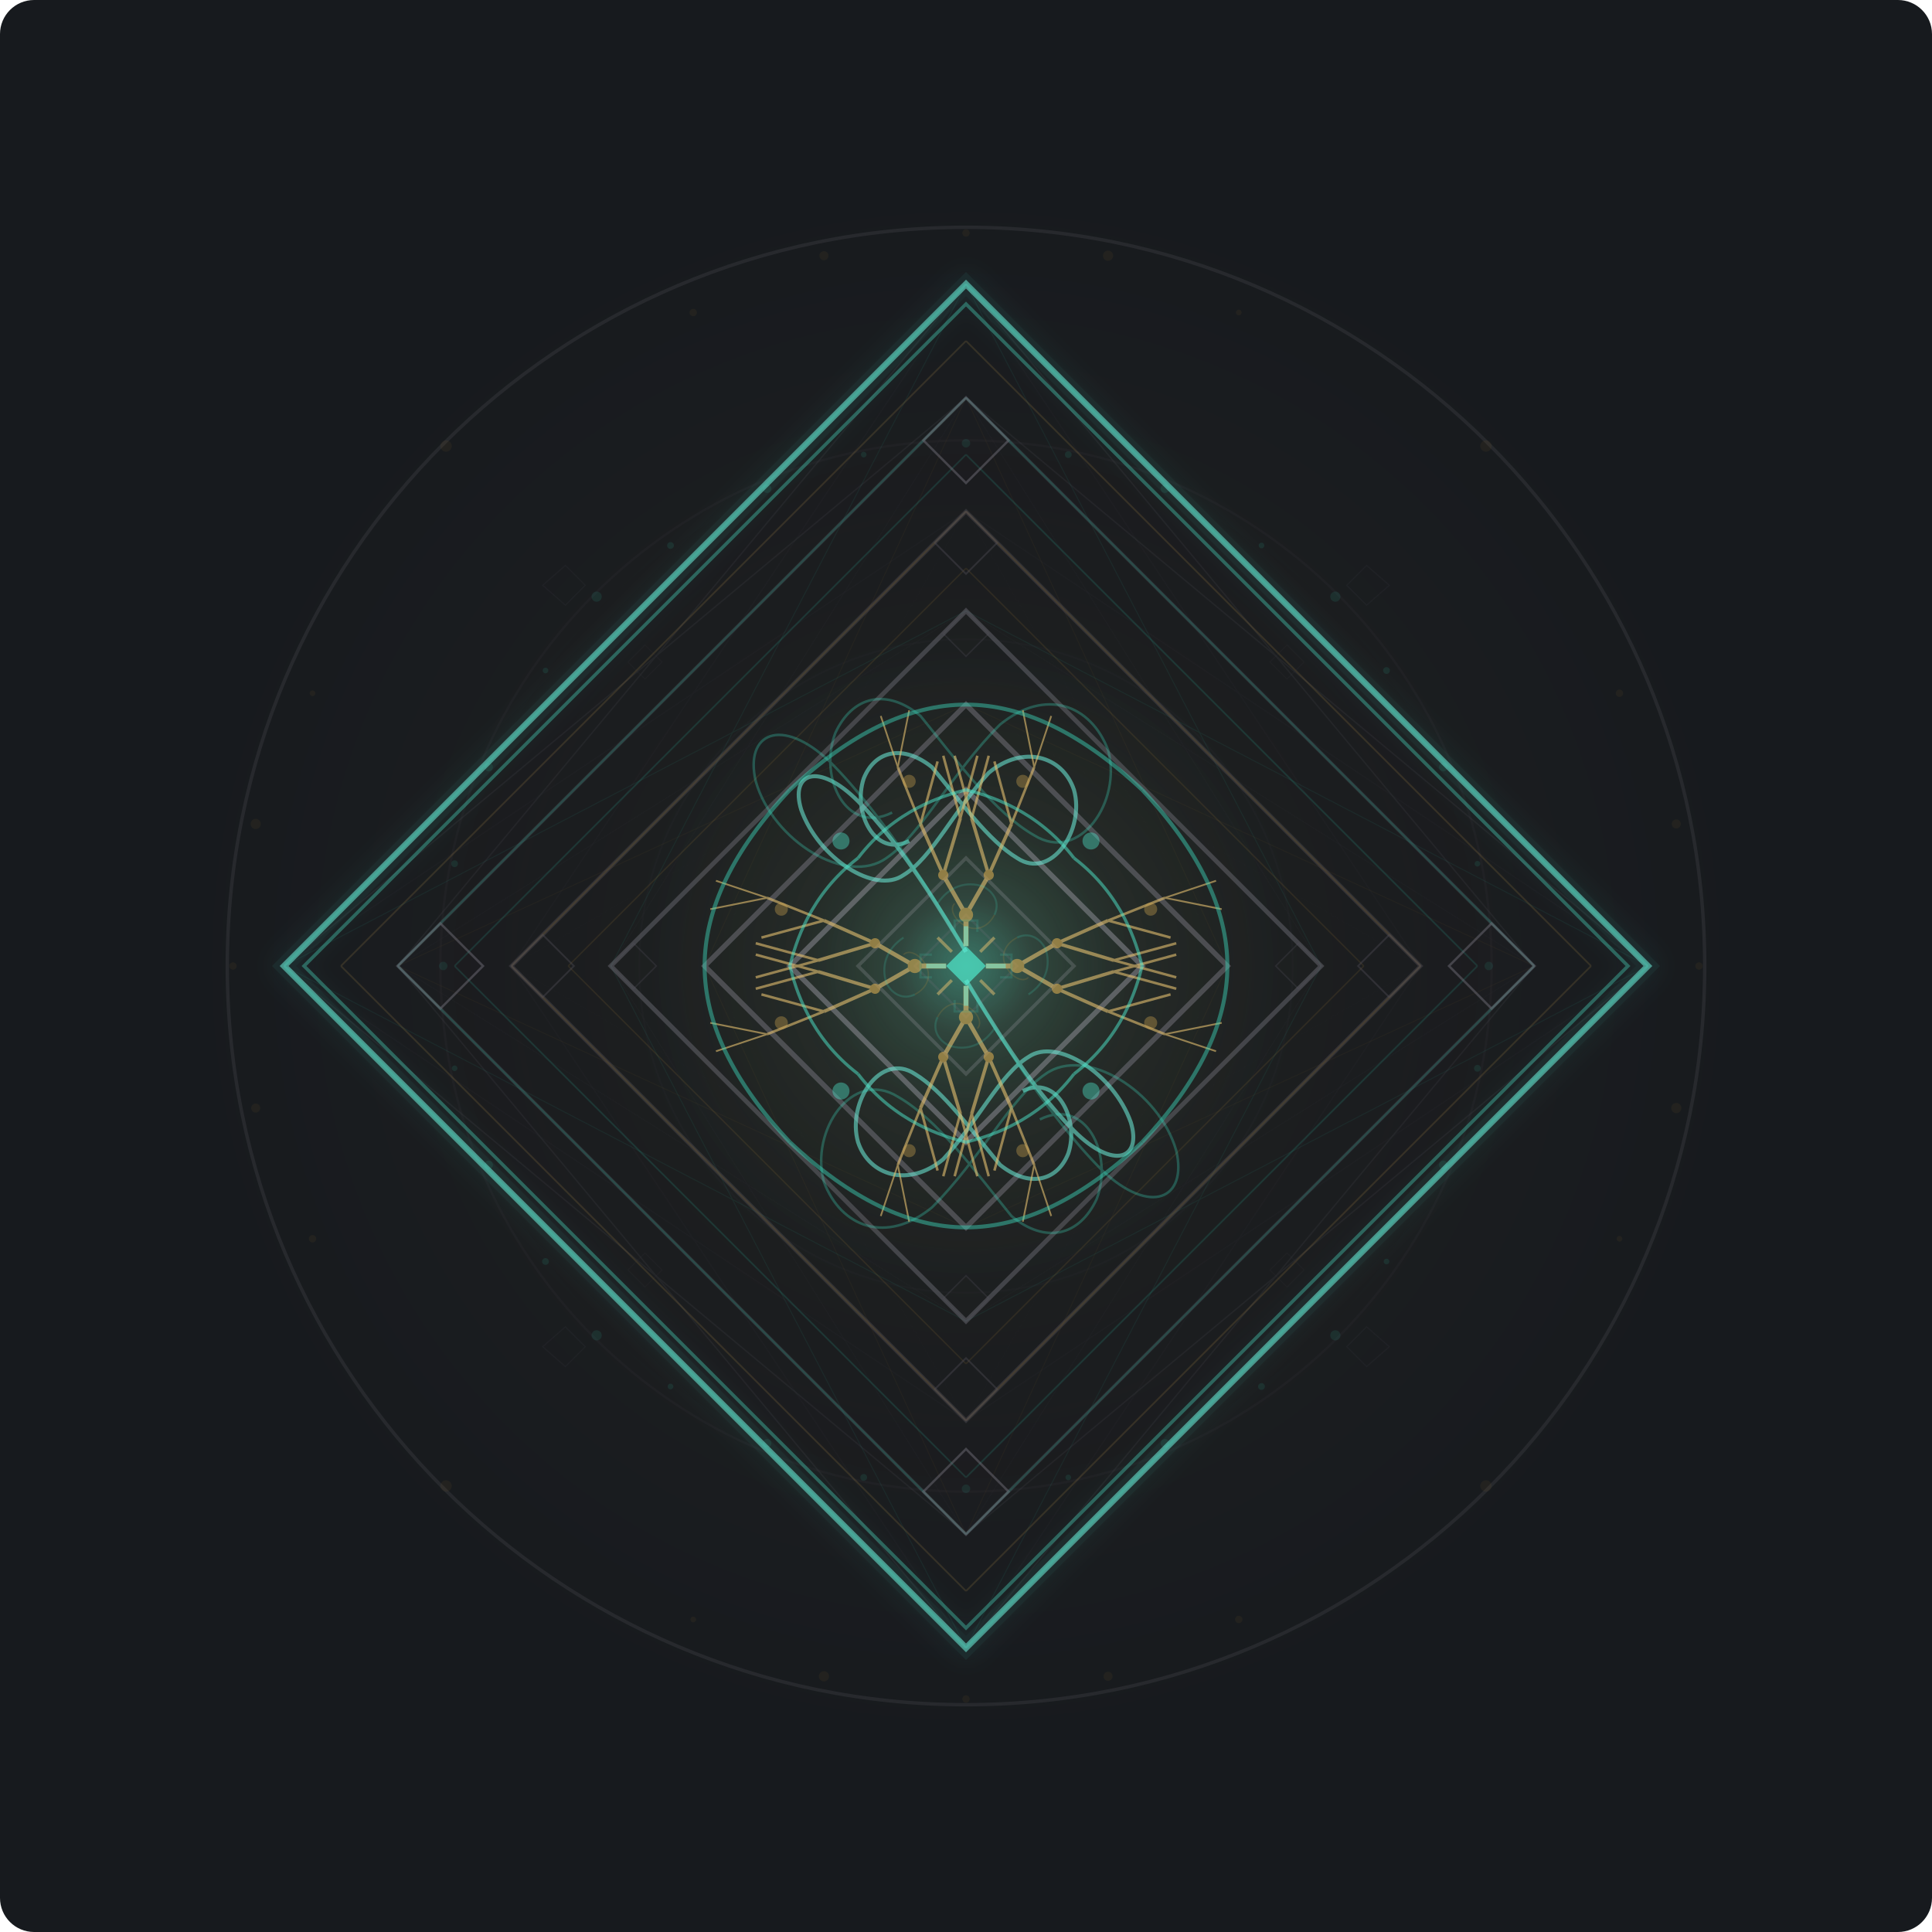
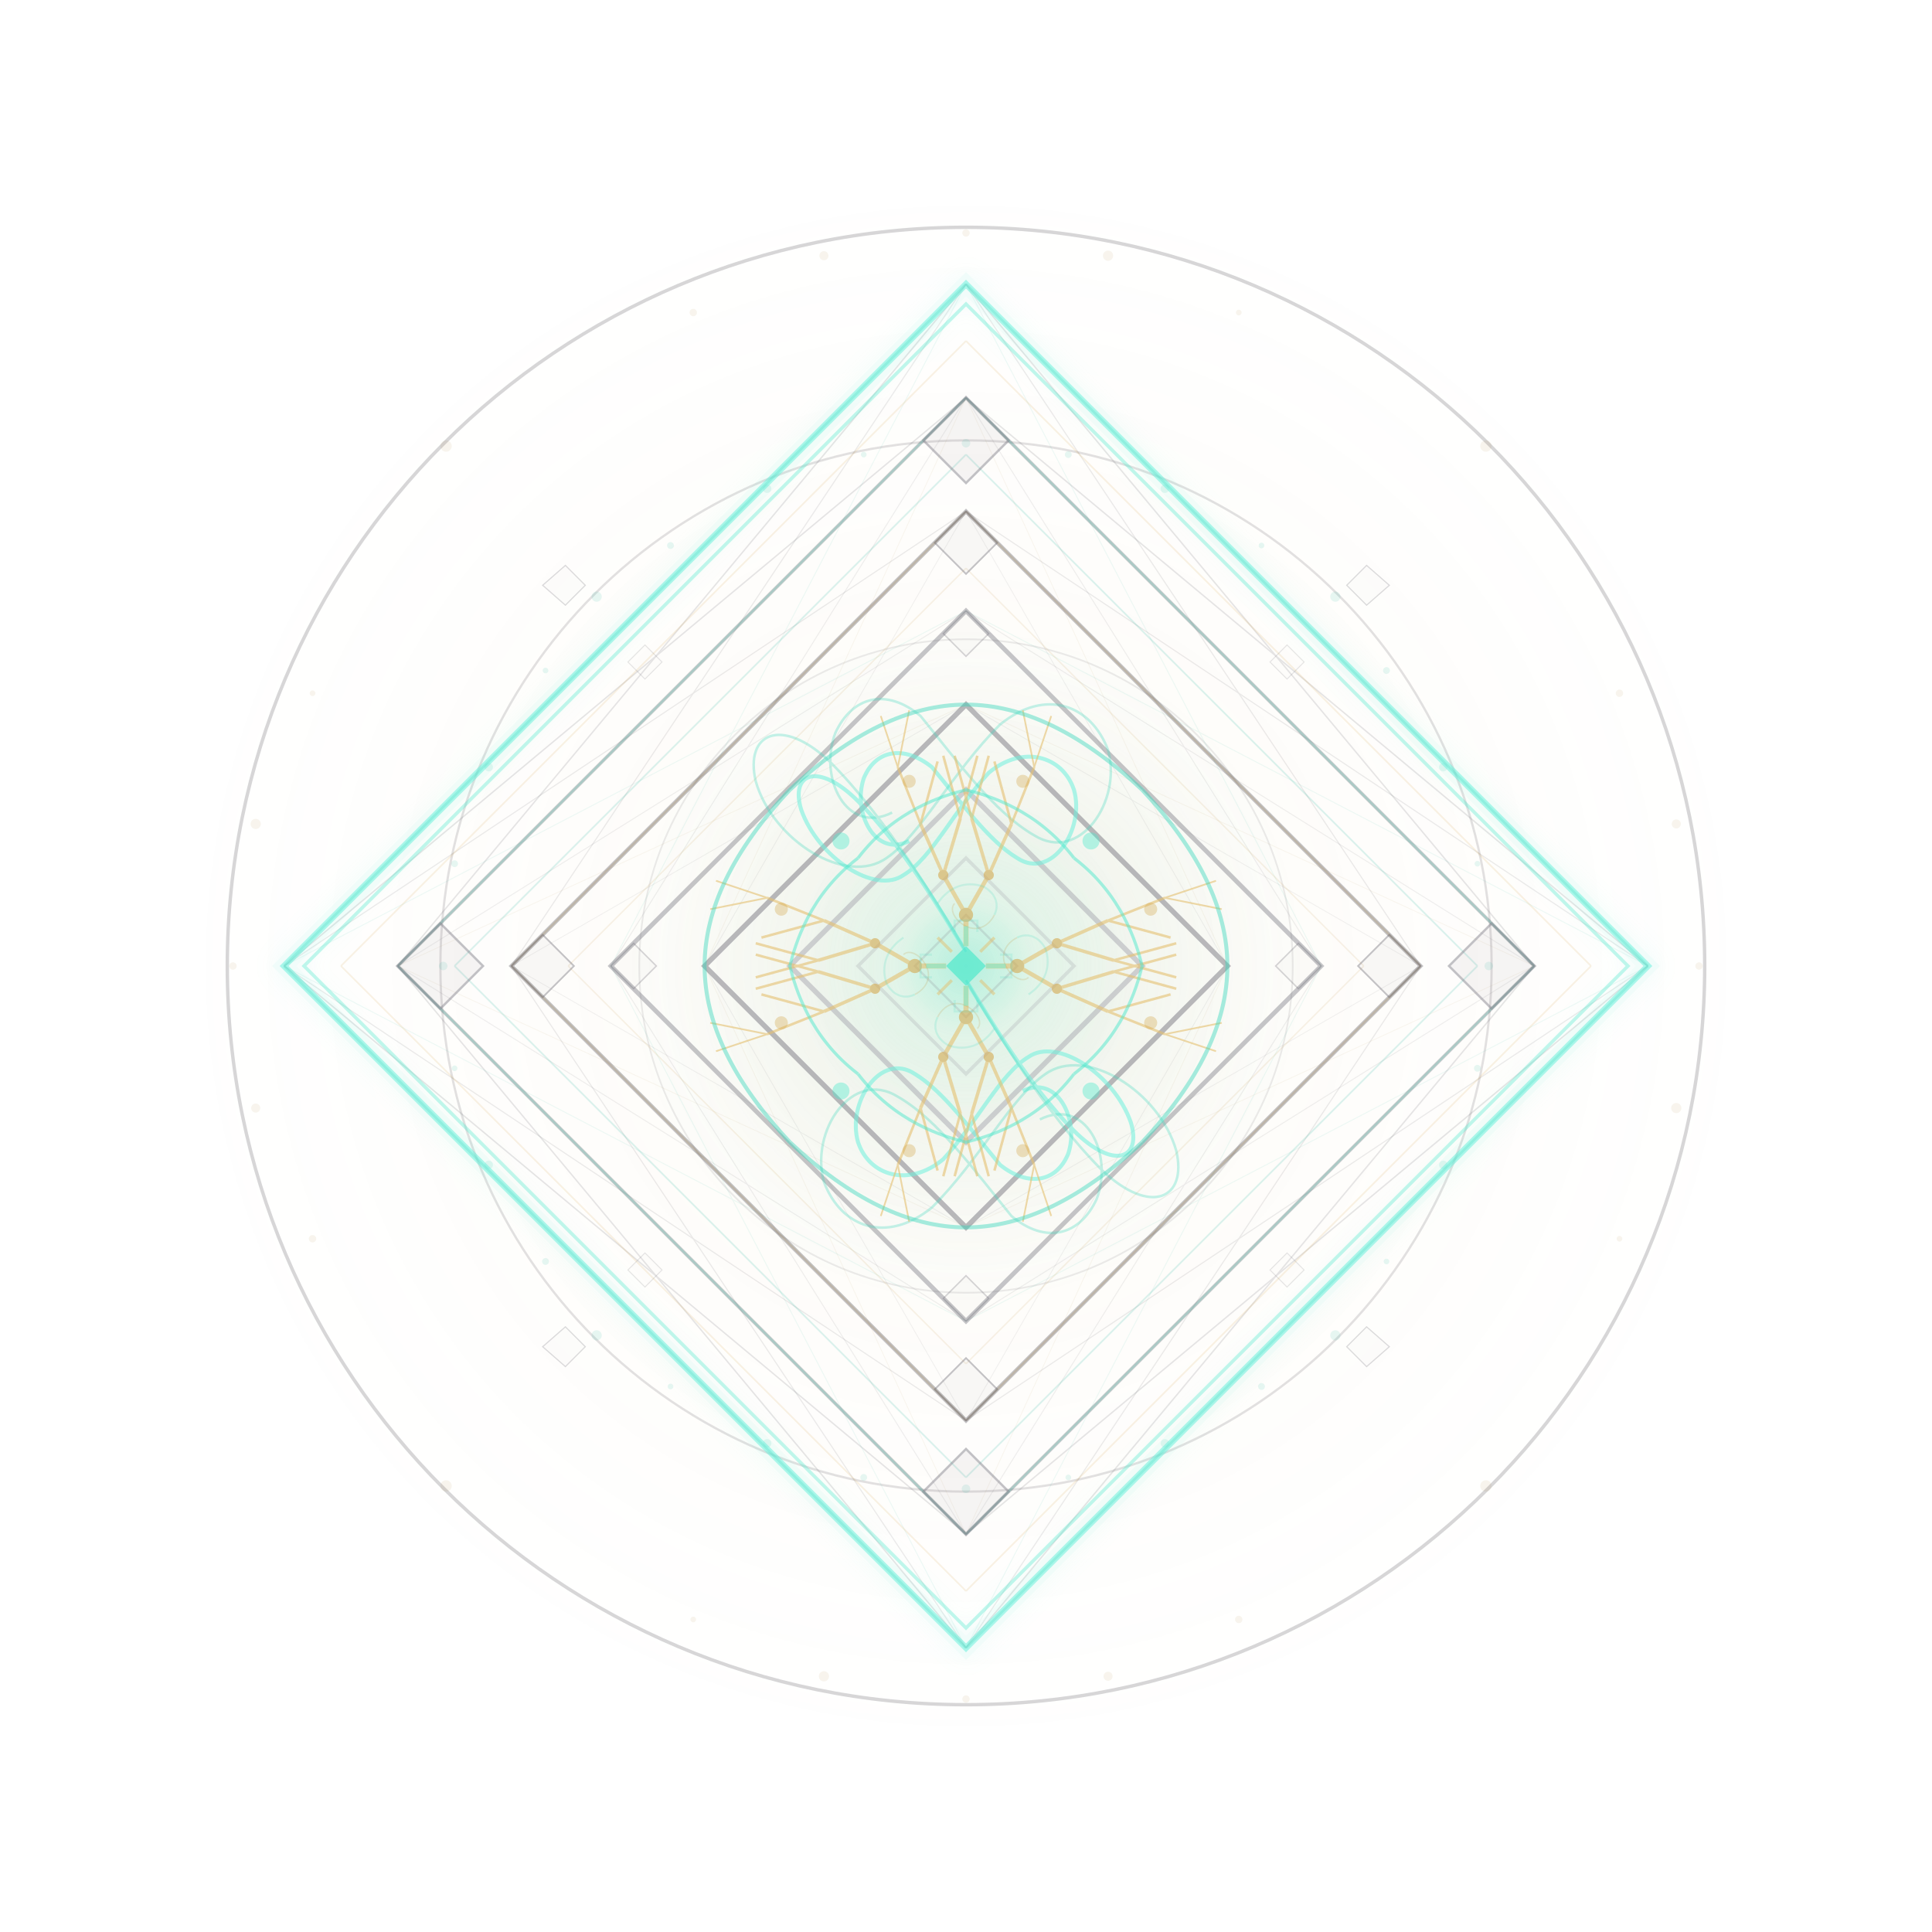
<svg xmlns="http://www.w3.org/2000/svg" width="680" height="680" viewBox="0 0 680 680">
-   <rect width="680" height="680" fill="#171a1e" rx="12" />
+   <rect width="680" height="680" fill="none" />
  <defs>
    <radialGradient id="cg" cx="50%" cy="50%" r="50%">
      <stop offset="0%" stop-color="#4ee8cc" stop-opacity=".4" />
      <stop offset="20%" stop-color="#4ee8cc" stop-opacity=".15" />
      <stop offset="50%" stop-color="#28b8a0" stop-opacity=".04" />
      <stop offset="100%" stop-color="#28b8a0" stop-opacity="0" />
    </radialGradient>
    <radialGradient id="og" cx="50%" cy="50%" r="50%">
      <stop offset="0%" stop-color="#d4a850" stop-opacity=".12" />
      <stop offset="40%" stop-color="#d4a850" stop-opacity=".03" />
      <stop offset="100%" stop-color="#d4a850" stop-opacity="0" />
    </radialGradient>
    <filter id="outerGlow" x="-20%" y="-20%" width="140%" height="140%">
      <feGaussianBlur in="SourceGraphic" stdDeviation="4" result="blur" />
      <feMerge>
        <feMergeNode in="blur" />
        <feMergeNode in="SourceGraphic" />
      </feMerge>
    </filter>
  </defs>
  <g transform="translate(340,340)">
    <circle cx="0" cy="0" r="280" fill="url(#og)" />
    <circle cx="0" cy="0" r="120" fill="url(#cg)" />
    <ellipse cx="0" cy="0" rx="260" ry="260" fill="none" stroke="#56545e" stroke-width="1.2" opacity=".24" />
    <ellipse cx="0" cy="0" rx="185" ry="185" fill="none" stroke="#3a3842" stroke-width=".8" opacity=".15" />
    <ellipse cx="0" cy="0" rx="115" ry="115" fill="none" stroke="#3a3842" stroke-width=".6" opacity=".1" />
    <g opacity=".12">
      <circle cx="184" cy="0" r="1.5" fill="#28b8a0" />
      <circle cx="180" cy="36" r="1.2" fill="#28b8a0" />
      <circle cx="168" cy="70" r="1.5" fill="#28b8a0" />
      <circle cx="148" cy="104" r="1" fill="#28b8a0" />
      <circle cx="130" cy="130" r="1.8" fill="#28b8a0" />
      <circle cx="104" cy="148" r="1.2" fill="#28b8a0" />
      <circle cx="70" cy="168" r="1.5" fill="#28b8a0" />
      <circle cx="36" cy="180" r="1" fill="#28b8a0" />
      <circle cx="0" cy="184" r="1.5" fill="#28b8a0" />
      <circle cx="-36" cy="180" r="1.2" fill="#28b8a0" />
      <circle cx="-70" cy="168" r="1.5" fill="#28b8a0" />
      <circle cx="-104" cy="148" r="1" fill="#28b8a0" />
      <circle cx="-130" cy="130" r="1.8" fill="#28b8a0" />
      <circle cx="-148" cy="104" r="1.2" fill="#28b8a0" />
      <circle cx="-168" cy="70" r="1.5" fill="#28b8a0" />
      <circle cx="-180" cy="36" r="1" fill="#28b8a0" />
      <circle cx="-184" cy="0" r="1.5" fill="#28b8a0" />
      <circle cx="-180" cy="-36" r="1.2" fill="#28b8a0" />
      <circle cx="-168" cy="-70" r="1.5" fill="#28b8a0" />
      <circle cx="-148" cy="-104" r="1" fill="#28b8a0" />
      <circle cx="-130" cy="-130" r="1.8" fill="#28b8a0" />
      <circle cx="-104" cy="-148" r="1.2" fill="#28b8a0" />
      <circle cx="-70" cy="-168" r="1.5" fill="#28b8a0" />
      <circle cx="-36" cy="-180" r="1" fill="#28b8a0" />
      <circle cx="0" cy="-184" r="1.5" fill="#28b8a0" />
      <circle cx="36" cy="-180" r="1.2" fill="#28b8a0" />
      <circle cx="70" cy="-168" r="1.5" fill="#28b8a0" />
      <circle cx="104" cy="-148" r="1" fill="#28b8a0" />
      <circle cx="130" cy="-130" r="1.8" fill="#28b8a0" />
      <circle cx="148" cy="-104" r="1.2" fill="#28b8a0" />
      <circle cx="168" cy="-70" r="1.5" fill="#28b8a0" />
      <circle cx="180" cy="-36" r="1" fill="#28b8a0" />
    </g>
    <g opacity=".08">
      <circle cx="258" cy="0" r="1.3" fill="#a07828" />
      <circle cx="250" cy="50" r="1.8" fill="#a07828" />
      <circle cx="230" cy="96" r="1" fill="#a07828" />
      <circle cx="183" cy="183" r="2" fill="#a07828" />
      <circle cx="96" cy="230" r="1.3" fill="#a07828" />
      <circle cx="50" cy="250" r="1.6" fill="#a07828" />
      <circle cx="0" cy="258" r="1.3" fill="#a07828" />
      <circle cx="-50" cy="250" r="1.8" fill="#a07828" />
      <circle cx="-96" cy="230" r="1" fill="#a07828" />
      <circle cx="-183" cy="183" r="2" fill="#a07828" />
      <circle cx="-230" cy="96" r="1.3" fill="#a07828" />
      <circle cx="-250" cy="50" r="1.6" fill="#a07828" />
      <circle cx="-258" cy="0" r="1.3" fill="#a07828" />
      <circle cx="-250" cy="-50" r="1.8" fill="#a07828" />
      <circle cx="-230" cy="-96" r="1" fill="#a07828" />
      <circle cx="-183" cy="-183" r="2" fill="#a07828" />
      <circle cx="-96" cy="-230" r="1.3" fill="#a07828" />
      <circle cx="-50" cy="-250" r="1.6" fill="#a07828" />
      <circle cx="0" cy="-258" r="1.3" fill="#a07828" />
      <circle cx="50" cy="-250" r="1.8" fill="#a07828" />
      <circle cx="96" cy="-230" r="1" fill="#a07828" />
      <circle cx="183" cy="-183" r="2" fill="#a07828" />
      <circle cx="230" cy="-96" r="1.3" fill="#a07828" />
      <circle cx="250" cy="-50" r="1.6" fill="#a07828" />
    </g>
    <g stroke="#56545e" fill="none" opacity=".15" stroke-width=".5">
      <line x1="0" y1="-240" x2="-200" y2="0" />
      <line x1="0" y1="-240" x2="200" y2="0" />
      <line x1="240" y1="0" x2="0" y2="200" />
      <line x1="240" y1="0" x2="0" y2="-200" />
      <line x1="0" y1="240" x2="200" y2="0" />
      <line x1="0" y1="240" x2="-200" y2="0" />
      <line x1="-240" y1="0" x2="0" y2="200" />
      <line x1="-240" y1="0" x2="0" y2="-200" />
    </g>
    <g stroke="#3a3842" fill="none" opacity=".1" stroke-width=".4">
      <line x1="0" y1="-240" x2="-160" y2="0" />
      <line x1="0" y1="-240" x2="160" y2="0" />
      <line x1="240" y1="0" x2="0" y2="160" />
      <line x1="240" y1="0" x2="0" y2="-160" />
      <line x1="0" y1="240" x2="160" y2="0" />
      <line x1="0" y1="240" x2="-160" y2="0" />
      <line x1="-240" y1="0" x2="0" y2="160" />
      <line x1="-240" y1="0" x2="0" y2="-160" />
    </g>
    <g stroke="#3a3842" fill="none" opacity=".08" stroke-width=".35">
      <line x1="0" y1="-200" x2="-125" y2="0" />
      <line x1="0" y1="-200" x2="125" y2="0" />
      <line x1="200" y1="0" x2="0" y2="125" />
      <line x1="200" y1="0" x2="0" y2="-125" />
      <line x1="0" y1="200" x2="125" y2="0" />
      <line x1="0" y1="200" x2="-125" y2="0" />
      <line x1="-200" y1="0" x2="0" y2="125" />
      <line x1="-200" y1="0" x2="0" y2="-125" />
    </g>
    <g stroke="#28b8a0" fill="none" opacity=".08" stroke-width=".35">
      <line x1="0" y1="-240" x2="-125" y2="0" />
      <line x1="0" y1="-240" x2="125" y2="0" />
      <line x1="240" y1="0" x2="0" y2="125" />
      <line x1="240" y1="0" x2="0" y2="-125" />
      <line x1="0" y1="240" x2="125" y2="0" />
      <line x1="0" y1="240" x2="-125" y2="0" />
      <line x1="-240" y1="0" x2="0" y2="125" />
      <line x1="-240" y1="0" x2="0" y2="-125" />
    </g>
    <g stroke="#a07828" fill="none" opacity=".065" stroke-width=".3">
      <line x1="0" y1="-200" x2="-92" y2="0" />
      <line x1="0" y1="-200" x2="92" y2="0" />
      <line x1="200" y1="0" x2="0" y2="92" />
      <line x1="200" y1="0" x2="0" y2="-92" />
      <line x1="0" y1="200" x2="92" y2="0" />
      <line x1="0" y1="200" x2="-92" y2="0" />
      <line x1="-200" y1="0" x2="0" y2="92" />
      <line x1="-200" y1="0" x2="0" y2="-92" />
    </g>
    <g stroke="#28262e" fill="none" opacity=".065" stroke-width=".3">
      <line x1="0" y1="-160" x2="-92" y2="0" />
      <line x1="0" y1="-160" x2="92" y2="0" />
      <line x1="160" y1="0" x2="0" y2="92" />
      <line x1="160" y1="0" x2="0" y2="-92" />
      <line x1="0" y1="160" x2="92" y2="0" />
      <line x1="0" y1="160" x2="-92" y2="0" />
      <line x1="-160" y1="0" x2="0" y2="92" />
      <line x1="-160" y1="0" x2="0" y2="-92" />
    </g>
    <polygon points="0,-240 240,0 0,240 -240,0" fill="none" stroke="#4ee8cc" stroke-width="6" opacity=".08" filter="url(#outerGlow)" />
    <polygon points="0,-240 240,0 0,240 -240,0" fill="none" stroke="#6ef0dc" stroke-width="2.2" opacity=".55" />
    <polygon points="0,-233 233,0 0,233 -233,0" fill="none" stroke="#4ee8cc" stroke-width="1.2" opacity=".35" />
    <polygon points="0,-200 200,0 0,200 -200,0" fill="none" stroke="#56545e" stroke-width="1.2" opacity=".28" />
    <polygon points="0,-160 160,0 0,160 -160,0" fill="none" stroke="#56545e" stroke-width="1.4" opacity=".35" />
    <polygon points="0,-125 125,0 0,125 -125,0" fill="none" stroke="#787680" stroke-width="1.6" opacity=".42" />
    <polygon points="0,-92 92,0 0,92 -92,0" fill="none" stroke="#787680" stroke-width="1.8" opacity=".5" />
    <polygon points="0,-62 62,0 0,62 -62,0" fill="none" stroke="#a09ea8" stroke-width="1.8" opacity=".45" />
    <polygon points="0,-38 38,0 0,38 -38,0" fill="none" stroke="#a09ea8" stroke-width="1.2" opacity=".25" />
    <polygon points="0,-18 18,0 0,18 -18,0" fill="none" stroke="#787680" stroke-width=".8" opacity=".18" />
    <polygon points="0,-7 7,0 0,7 -7,0" fill="#4ee8cc" opacity=".7" />
    <g stroke="#28b8a0" fill="none" opacity=".22" stroke-width=".8">
      <path d="M0,-200 Q-56,-144 -100,-100 Q-144,-56 -200,0" />
      <path d="M0,-200 Q56,-144 100,-100 Q144,-56 200,0" />
      <path d="M200,0 Q144,56 100,100 Q56,144 0,200" />
      <path d="M-200,0 Q-144,56 -100,100 Q-56,144 0,200" />
    </g>
    <g stroke="#a07828" fill="none" opacity=".18" stroke-width=".7">
      <path d="M0,-160 Q-42,-118 -80,-80 Q-118,-42 -160,0" />
      <path d="M0,-160 Q42,-118 80,-80 Q118,-42 160,0" />
      <path d="M160,0 Q118,42 80,80 Q42,118 0,160" />
      <path d="M-160,0 Q-118,42 -80,80 Q-42,118 0,160" />
    </g>
    <g stroke="#3cd8bc" fill="none" opacity=".24" stroke-width=".9">
      <path d="M0,-240 Q-72,-168 -120,-120 Q-168,-72 -240,0" />
      <path d="M0,-240 Q72,-168 120,-120 Q168,-72 240,0" />
      <path d="M240,0 Q168,72 120,120 Q72,168 0,240" />
      <path d="M-240,0 Q-168,72 -120,120 Q-72,168 0,240" />
    </g>
    <g stroke="#d4a850" fill="none" opacity=".15" stroke-width=".6">
      <path d="M0,-220 Q-48,-172 -110,-110 Q-172,-48 -220,0" />
      <path d="M0,-220 Q48,-172 110,-110 Q172,-48 220,0" />
      <path d="M220,0 Q172,48 110,110 Q48,172 0,220" />
      <path d="M-220,0 Q-172,48 -110,110 Q-48,172 0,220" />
    </g>
    <g stroke="#28b8a0" fill="none" opacity=".17" stroke-width=".6">
      <path d="M0,-180 Q-38,-142 -90,-90 Q-142,-38 -180,0" />
      <path d="M0,-180 Q38,-142 90,-90 Q142,-38 180,0" />
      <path d="M180,0 Q142,38 90,90 Q38,142 0,180" />
      <path d="M-180,0 Q-142,38 -90,90 Q-38,142 0,180" />
    </g>
    <g stroke="#c09038" fill="none" opacity=".12" stroke-width=".5">
      <path d="M0,-140 Q-30,-110 -70,-70 Q-110,-30 -140,0" />
      <path d="M0,-140 Q30,-110 70,-70 Q110,-30 140,0" />
      <path d="M140,0 Q110,30 70,70 Q30,110 0,140" />
      <path d="M-140,0 Q-110,30 -70,70 Q-30,110 0,140" />
    </g>
    <g opacity=".45">
      <polygon points="0,-200 -15,-185 0,-170 15,-185" fill="#28262e" fill-opacity=".1" stroke="#787680" stroke-width=".8" />
      <polygon points="200,0 185,-15 170,0 185,15" fill="#28262e" fill-opacity=".1" stroke="#787680" stroke-width=".8" />
      <polygon points="0,200 15,185 0,170 -15,185" fill="#28262e" fill-opacity=".1" stroke="#787680" stroke-width=".8" />
      <polygon points="-200,0 -185,15 -170,0 -185,-15" fill="#28262e" fill-opacity=".1" stroke="#787680" stroke-width=".8" />
    </g>
    <g opacity=".35">
      <polygon points="0,-160 -11,-149 0,-138 11,-149" fill="#28262e" fill-opacity=".08" stroke="#56545e" stroke-width=".6" />
      <polygon points="160,0 149,-11 138,0 149,11" fill="#28262e" fill-opacity=".08" stroke="#56545e" stroke-width=".6" />
      <polygon points="0,160 11,149 0,138 -11,149" fill="#28262e" fill-opacity=".08" stroke="#56545e" stroke-width=".6" />
      <polygon points="-160,0 -149,11 -138,0 -149,-11" fill="#28262e" fill-opacity=".08" stroke="#56545e" stroke-width=".6" />
    </g>
    <g opacity=".25">
      <polygon points="0,-125 -8,-117 0,-109 8,-117" fill="#28262e" fill-opacity=".06" stroke="#56545e" stroke-width=".5" />
      <polygon points="125,0 117,-8 109,0 117,8" fill="#28262e" fill-opacity=".06" stroke="#56545e" stroke-width=".5" />
      <polygon points="0,125 8,117 0,109 -8,117" fill="#28262e" fill-opacity=".06" stroke="#56545e" stroke-width=".5" />
      <polygon points="-125,0 -117,8 -109,0 -117,-8" fill="#28262e" fill-opacity=".06" stroke="#56545e" stroke-width=".5" />
    </g>
    <g opacity=".18">
      <polygon points="-141,-141 -149,-134 -141,-127 -134,-134" fill="#28262e" fill-opacity=".05" stroke="#3a3842" stroke-width=".4" />
      <polygon points="141,-141 134,-134 141,-127 149,-134" fill="#28262e" fill-opacity=".05" stroke="#3a3842" stroke-width=".4" />
      <polygon points="141,141 149,134 141,127 134,134" fill="#28262e" fill-opacity=".05" stroke="#3a3842" stroke-width=".4" />
      <polygon points="-141,141 -134,134 -141,127 -149,134" fill="#28262e" fill-opacity=".05" stroke="#3a3842" stroke-width=".4" />
    </g>
    <g opacity=".13">
      <polygon points="-113,-113 -119,-107 -113,-101 -107,-107" fill="#28262e" fill-opacity=".04" stroke="#3a3842" stroke-width=".35" />
      <polygon points="113,-113 107,-107 113,-101 119,-107" fill="#28262e" fill-opacity=".04" stroke="#3a3842" stroke-width=".35" />
      <polygon points="113,113 119,107 113,101 107,107" fill="#28262e" fill-opacity=".04" stroke="#3a3842" stroke-width=".35" />
      <polygon points="-113,113 -107,107 -113,101 -119,107" fill="#28262e" fill-opacity=".04" stroke="#3a3842" stroke-width=".35" />
    </g>
    <g fill="none" opacity=".55">
      <path d="M0,-5 C-8,-18 -22,-42 -38,-58 C-52,-72 -62,-68 -58,-55 C-52,-38 -32,-25 -22,-32 C-12,-38 -4,-55 8,-68 C20,-78 34,-74 38,-62 C42,-48 30,-30 18,-38 C8,-44 -2,-58 -12,-70 C-22,-78 -32,-76 -36,-66 C-40,-54 -32,-38 -20,-44" stroke="#6ef0dc" stroke-width="1.4" />
      <path d="M0,5 C8,18 22,42 38,58 C52,72 62,68 58,55 C52,38 32,25 22,32 C12,38 4,55 -8,68 C-20,78 -34,74 -38,62 C-42,48 -30,30 -18,38 C-8,44 2,58 12,70 C22,78 32,76 36,66 C40,54 32,38 20,44" stroke="#6ef0dc" stroke-width="1.4" />
    </g>
    <g fill="none" opacity=".3">
      <path d="M0,-5 C-10,-22 -28,-52 -48,-72 C-65,-88 -78,-82 -74,-65 C-68,-44 -42,-28 -28,-38 C-16,-46 -5,-68 12,-85 C28,-98 44,-92 50,-76 C55,-58 40,-36 24,-46 C10,-54 -3,-72 -16,-88 C-28,-98 -40,-95 -46,-82 C-52,-66 -42,-46 -26,-54" stroke="#3cd8bc" stroke-width=".9" />
      <path d="M0,5 C10,22 28,52 48,72 C65,88 78,82 74,65 C68,44 42,28 28,38 C16,46 5,68 -12,85 C-28,98 -44,92 -50,76 C-55,58 -40,36 -24,46 C-10,54 3,72 16,88 C28,98 40,95 46,82 C52,66 42,46 26,54" stroke="#3cd8bc" stroke-width=".9" />
    </g>
    <g stroke="#e4c070" fill="none" opacity=".6">
      <path d="M0,-7 L0,-18" stroke-width="1.8" />
      <path d="M0,-18 L-8,-32" stroke-width="1.5" />
      <path d="M0,-18 L8,-32" stroke-width="1.5" />
      <path d="M-8,-32 L-16,-50" stroke-width="1.2" />
      <path d="M-8,-32 L-2,-52" stroke-width="1.2" />
      <path d="M8,-32 L2,-52" stroke-width="1.2" />
      <path d="M8,-32 L16,-50" stroke-width="1.2" />
      <path d="M-16,-50 L-24,-70" stroke-width=".9" />
      <path d="M-16,-50 L-10,-72" stroke-width=".9" />
      <path d="M-2,-52 L-8,-74" stroke-width=".9" />
      <path d="M-2,-52 L4,-74" stroke-width=".9" />
      <path d="M2,-52 L-4,-74" stroke-width=".9" />
      <path d="M2,-52 L8,-74" stroke-width=".9" />
      <path d="M16,-50 L10,-72" stroke-width=".9" />
      <path d="M16,-50 L24,-70" stroke-width=".9" />
      <path d="M-24,-70 L-30,-88" stroke-width=".6" />
      <path d="M-24,-70 L-20,-90" stroke-width=".6" />
      <path d="M24,-70 L20,-90" stroke-width=".6" />
      <path d="M24,-70 L30,-88" stroke-width=".6" />
      <circle cx="0" cy="-18" r="2.5" fill="#d4a850" stroke="none" />
      <circle cx="-8" cy="-32" r="1.8" fill="#d4a850" stroke="none" />
      <circle cx="8" cy="-32" r="1.8" fill="#d4a850" stroke="none" />
    </g>
    <g stroke="#e4c070" fill="none" opacity=".6" transform="rotate(90)">
      <path d="M0,-7 L0,-18" stroke-width="1.8" />
      <path d="M0,-18 L-8,-32" stroke-width="1.5" />
      <path d="M0,-18 L8,-32" stroke-width="1.5" />
      <path d="M-8,-32 L-16,-50" stroke-width="1.2" />
      <path d="M-8,-32 L-2,-52" stroke-width="1.2" />
      <path d="M8,-32 L2,-52" stroke-width="1.2" />
      <path d="M8,-32 L16,-50" stroke-width="1.2" />
      <path d="M-16,-50 L-24,-70" stroke-width=".9" />
      <path d="M-16,-50 L-10,-72" stroke-width=".9" />
      <path d="M-2,-52 L-8,-74" stroke-width=".9" />
      <path d="M-2,-52 L4,-74" stroke-width=".9" />
      <path d="M2,-52 L-4,-74" stroke-width=".9" />
      <path d="M2,-52 L8,-74" stroke-width=".9" />
      <path d="M16,-50 L10,-72" stroke-width=".9" />
      <path d="M16,-50 L24,-70" stroke-width=".9" />
      <path d="M-24,-70 L-30,-88" stroke-width=".6" />
      <path d="M-24,-70 L-20,-90" stroke-width=".6" />
      <path d="M24,-70 L20,-90" stroke-width=".6" />
      <path d="M24,-70 L30,-88" stroke-width=".6" />
      <circle cx="0" cy="-18" r="2.5" fill="#d4a850" stroke="none" />
      <circle cx="-8" cy="-32" r="1.8" fill="#d4a850" stroke="none" />
      <circle cx="8" cy="-32" r="1.8" fill="#d4a850" stroke="none" />
    </g>
    <g stroke="#e4c070" fill="none" opacity=".6" transform="rotate(180)">
      <path d="M0,-7 L0,-18" stroke-width="1.8" />
      <path d="M0,-18 L-8,-32" stroke-width="1.5" />
      <path d="M0,-18 L8,-32" stroke-width="1.5" />
      <path d="M-8,-32 L-16,-50" stroke-width="1.2" />
      <path d="M-8,-32 L-2,-52" stroke-width="1.2" />
      <path d="M8,-32 L2,-52" stroke-width="1.2" />
      <path d="M8,-32 L16,-50" stroke-width="1.2" />
      <path d="M-16,-50 L-24,-70" stroke-width=".9" />
      <path d="M-16,-50 L-10,-72" stroke-width=".9" />
      <path d="M-2,-52 L-8,-74" stroke-width=".9" />
      <path d="M-2,-52 L4,-74" stroke-width=".9" />
      <path d="M2,-52 L-4,-74" stroke-width=".9" />
      <path d="M2,-52 L8,-74" stroke-width=".9" />
      <path d="M16,-50 L10,-72" stroke-width=".9" />
      <path d="M16,-50 L24,-70" stroke-width=".9" />
      <path d="M-24,-70 L-30,-88" stroke-width=".6" />
      <path d="M-24,-70 L-20,-90" stroke-width=".6" />
      <path d="M24,-70 L20,-90" stroke-width=".6" />
      <path d="M24,-70 L30,-88" stroke-width=".6" />
      <circle cx="0" cy="-18" r="2.5" fill="#d4a850" stroke="none" />
      <circle cx="-8" cy="-32" r="1.8" fill="#d4a850" stroke="none" />
      <circle cx="8" cy="-32" r="1.8" fill="#d4a850" stroke="none" />
    </g>
    <g stroke="#e4c070" fill="none" opacity=".6" transform="rotate(270)">
      <path d="M0,-7 L0,-18" stroke-width="1.8" />
      <path d="M0,-18 L-8,-32" stroke-width="1.5" />
      <path d="M0,-18 L8,-32" stroke-width="1.5" />
      <path d="M-8,-32 L-16,-50" stroke-width="1.2" />
      <path d="M-8,-32 L-2,-52" stroke-width="1.2" />
      <path d="M8,-32 L2,-52" stroke-width="1.2" />
      <path d="M8,-32 L16,-50" stroke-width="1.2" />
      <path d="M-16,-50 L-24,-70" stroke-width=".9" />
      <path d="M-16,-50 L-10,-72" stroke-width=".9" />
      <path d="M-2,-52 L-8,-74" stroke-width=".9" />
      <path d="M-2,-52 L4,-74" stroke-width=".9" />
      <path d="M2,-52 L-4,-74" stroke-width=".9" />
      <path d="M2,-52 L8,-74" stroke-width=".9" />
      <path d="M16,-50 L10,-72" stroke-width=".9" />
      <path d="M16,-50 L24,-70" stroke-width=".9" />
      <path d="M-24,-70 L-30,-88" stroke-width=".6" />
      <path d="M-24,-70 L-20,-90" stroke-width=".6" />
      <path d="M24,-70 L20,-90" stroke-width=".6" />
      <path d="M24,-70 L30,-88" stroke-width=".6" />
      <circle cx="0" cy="-18" r="2.5" fill="#d4a850" stroke="none" />
      <circle cx="-8" cy="-32" r="1.8" fill="#d4a850" stroke="none" />
      <circle cx="8" cy="-32" r="1.8" fill="#d4a850" stroke="none" />
    </g>
    <g opacity=".45">
      <path d="M-62,-62 Q-92,-30 -92,0" fill="none" stroke="#3cd8bc" stroke-width="1.4" />
      <path d="M62,-62 Q92,-30 92,0" fill="none" stroke="#3cd8bc" stroke-width="1.4" />
      <path d="M62,62 Q92,30 92,0" fill="none" stroke="#3cd8bc" stroke-width="1.4" />
      <path d="M-62,62 Q-92,30 -92,0" fill="none" stroke="#3cd8bc" stroke-width="1.4" />
      <path d="M-62,-62 Q-30,-92 0,-92" fill="none" stroke="#3cd8bc" stroke-width="1.4" />
      <path d="M62,-62 Q30,-92 0,-92" fill="none" stroke="#3cd8bc" stroke-width="1.4" />
      <path d="M62,62 Q30,92 0,92" fill="none" stroke="#3cd8bc" stroke-width="1.4" />
      <path d="M-62,62 Q-30,92 0,92" fill="none" stroke="#3cd8bc" stroke-width="1.4" />
    </g>
    <g opacity=".5">
      <path d="M-38,-38 C-55,-25 -60,-8 -62,0 C-60,8 -55,25 -38,38" fill="none" stroke="#4ee8cc" stroke-width="1.1" />
      <path d="M38,-38 C55,-25 60,-8 62,0 C60,8 55,25 38,38" fill="none" stroke="#4ee8cc" stroke-width="1.1" />
      <path d="M-38,-38 C-25,-55 -8,-60 0,-62 C8,-60 25,-55 38,-38" fill="none" stroke="#4ee8cc" stroke-width="1.1" />
      <path d="M-38,38 C-25,55 -8,60 0,62 C8,60 25,55 38,38" fill="none" stroke="#4ee8cc" stroke-width="1.1" />
    </g>
    <g opacity=".18">
      <path d="M-22,-10 C-28,-6 -30,0 -28,6 C-26,10 -22,12 -18,10" fill="none" stroke="#3cd8bc" stroke-width=".7" />
      <path d="M-18,10 C-14,8 -12,4 -14,0 C-16,-4 -20,-6 -22,-4" fill="none" stroke="#c09038" stroke-width=".5" />
      <path d="M22,10 C28,6 30,0 28,-6 C26,-10 22,-12 18,-10" fill="none" stroke="#3cd8bc" stroke-width=".7" />
      <path d="M18,-10 C14,-8 12,-4 14,0 C16,4 20,6 22,4" fill="none" stroke="#c09038" stroke-width=".5" />
      <path d="M-10,-22 C-6,-28 0,-30 6,-28 C10,-26 12,-22 10,-18" fill="none" stroke="#3cd8bc" stroke-width=".7" />
      <path d="M10,-18 C8,-14 4,-12 0,-14 C-4,-16 -6,-20 -4,-22" fill="none" stroke="#c09038" stroke-width=".5" />
      <path d="M10,22 C6,28 0,30 -6,28 C-10,26 -12,22 -10,18" fill="none" stroke="#3cd8bc" stroke-width=".7" />
      <path d="M-10,18 C-8,14 -4,12 0,14 C4,16 6,20 4,22" fill="none" stroke="#c09038" stroke-width=".5" />
    </g>
    <g opacity=".15">
      <path d="M-12,-4 L-16,-4 L-16,4 L-12,4" fill="none" stroke="#3cd8bc" stroke-width=".8" />
      <path d="M12,-4 L16,-4 L16,4 L12,4" fill="none" stroke="#3cd8bc" stroke-width=".8" />
      <path d="M-4,-12 L-4,-16 L4,-16 L4,-12" fill="none" stroke="#3cd8bc" stroke-width=".8" />
      <path d="M-4,12 L-4,16 L4,16 L4,12" fill="none" stroke="#3cd8bc" stroke-width=".8" />
    </g>
    <g fill="#4ee8cc" opacity=".4">
      <circle cx="-44" cy="-44" r="3" />
      <circle cx="44" cy="-44" r="3" />
      <circle cx="44" cy="44" r="3" />
      <circle cx="-44" cy="44" r="3" />
    </g>
    <g fill="#d4a850" opacity=".35">
      <circle cx="-65" cy="-20" r="2.3" />
      <circle cx="65" cy="-20" r="2.3" />
      <circle cx="65" cy="20" r="2.3" />
      <circle cx="-65" cy="20" r="2.3" />
      <circle cx="-20" cy="-65" r="2.3" />
      <circle cx="20" cy="-65" r="2.3" />
      <circle cx="20" cy="65" r="2.3" />
      <circle cx="-20" cy="65" r="2.3" />
    </g>
    <g opacity=".5">
      <line x1="0" y1="-7" x2="0" y2="-14" stroke="#6ef0dc" stroke-width="1.6" />
      <line x1="7" y1="0" x2="14" y2="0" stroke="#6ef0dc" stroke-width="1.6" />
      <line x1="0" y1="7" x2="0" y2="14" stroke="#6ef0dc" stroke-width="1.6" />
      <line x1="-7" y1="0" x2="-14" y2="0" stroke="#6ef0dc" stroke-width="1.6" />
      <line x1="5" y1="-5" x2="10" y2="-10" stroke="#e4c070" stroke-width="1.1" />
      <line x1="5" y1="5" x2="10" y2="10" stroke="#e4c070" stroke-width="1.1" />
      <line x1="-5" y1="-5" x2="-10" y2="-10" stroke="#e4c070" stroke-width="1.1" />
      <line x1="-5" y1="5" x2="-10" y2="10" stroke="#e4c070" stroke-width="1.1" />
    </g>
  </g>
</svg>
